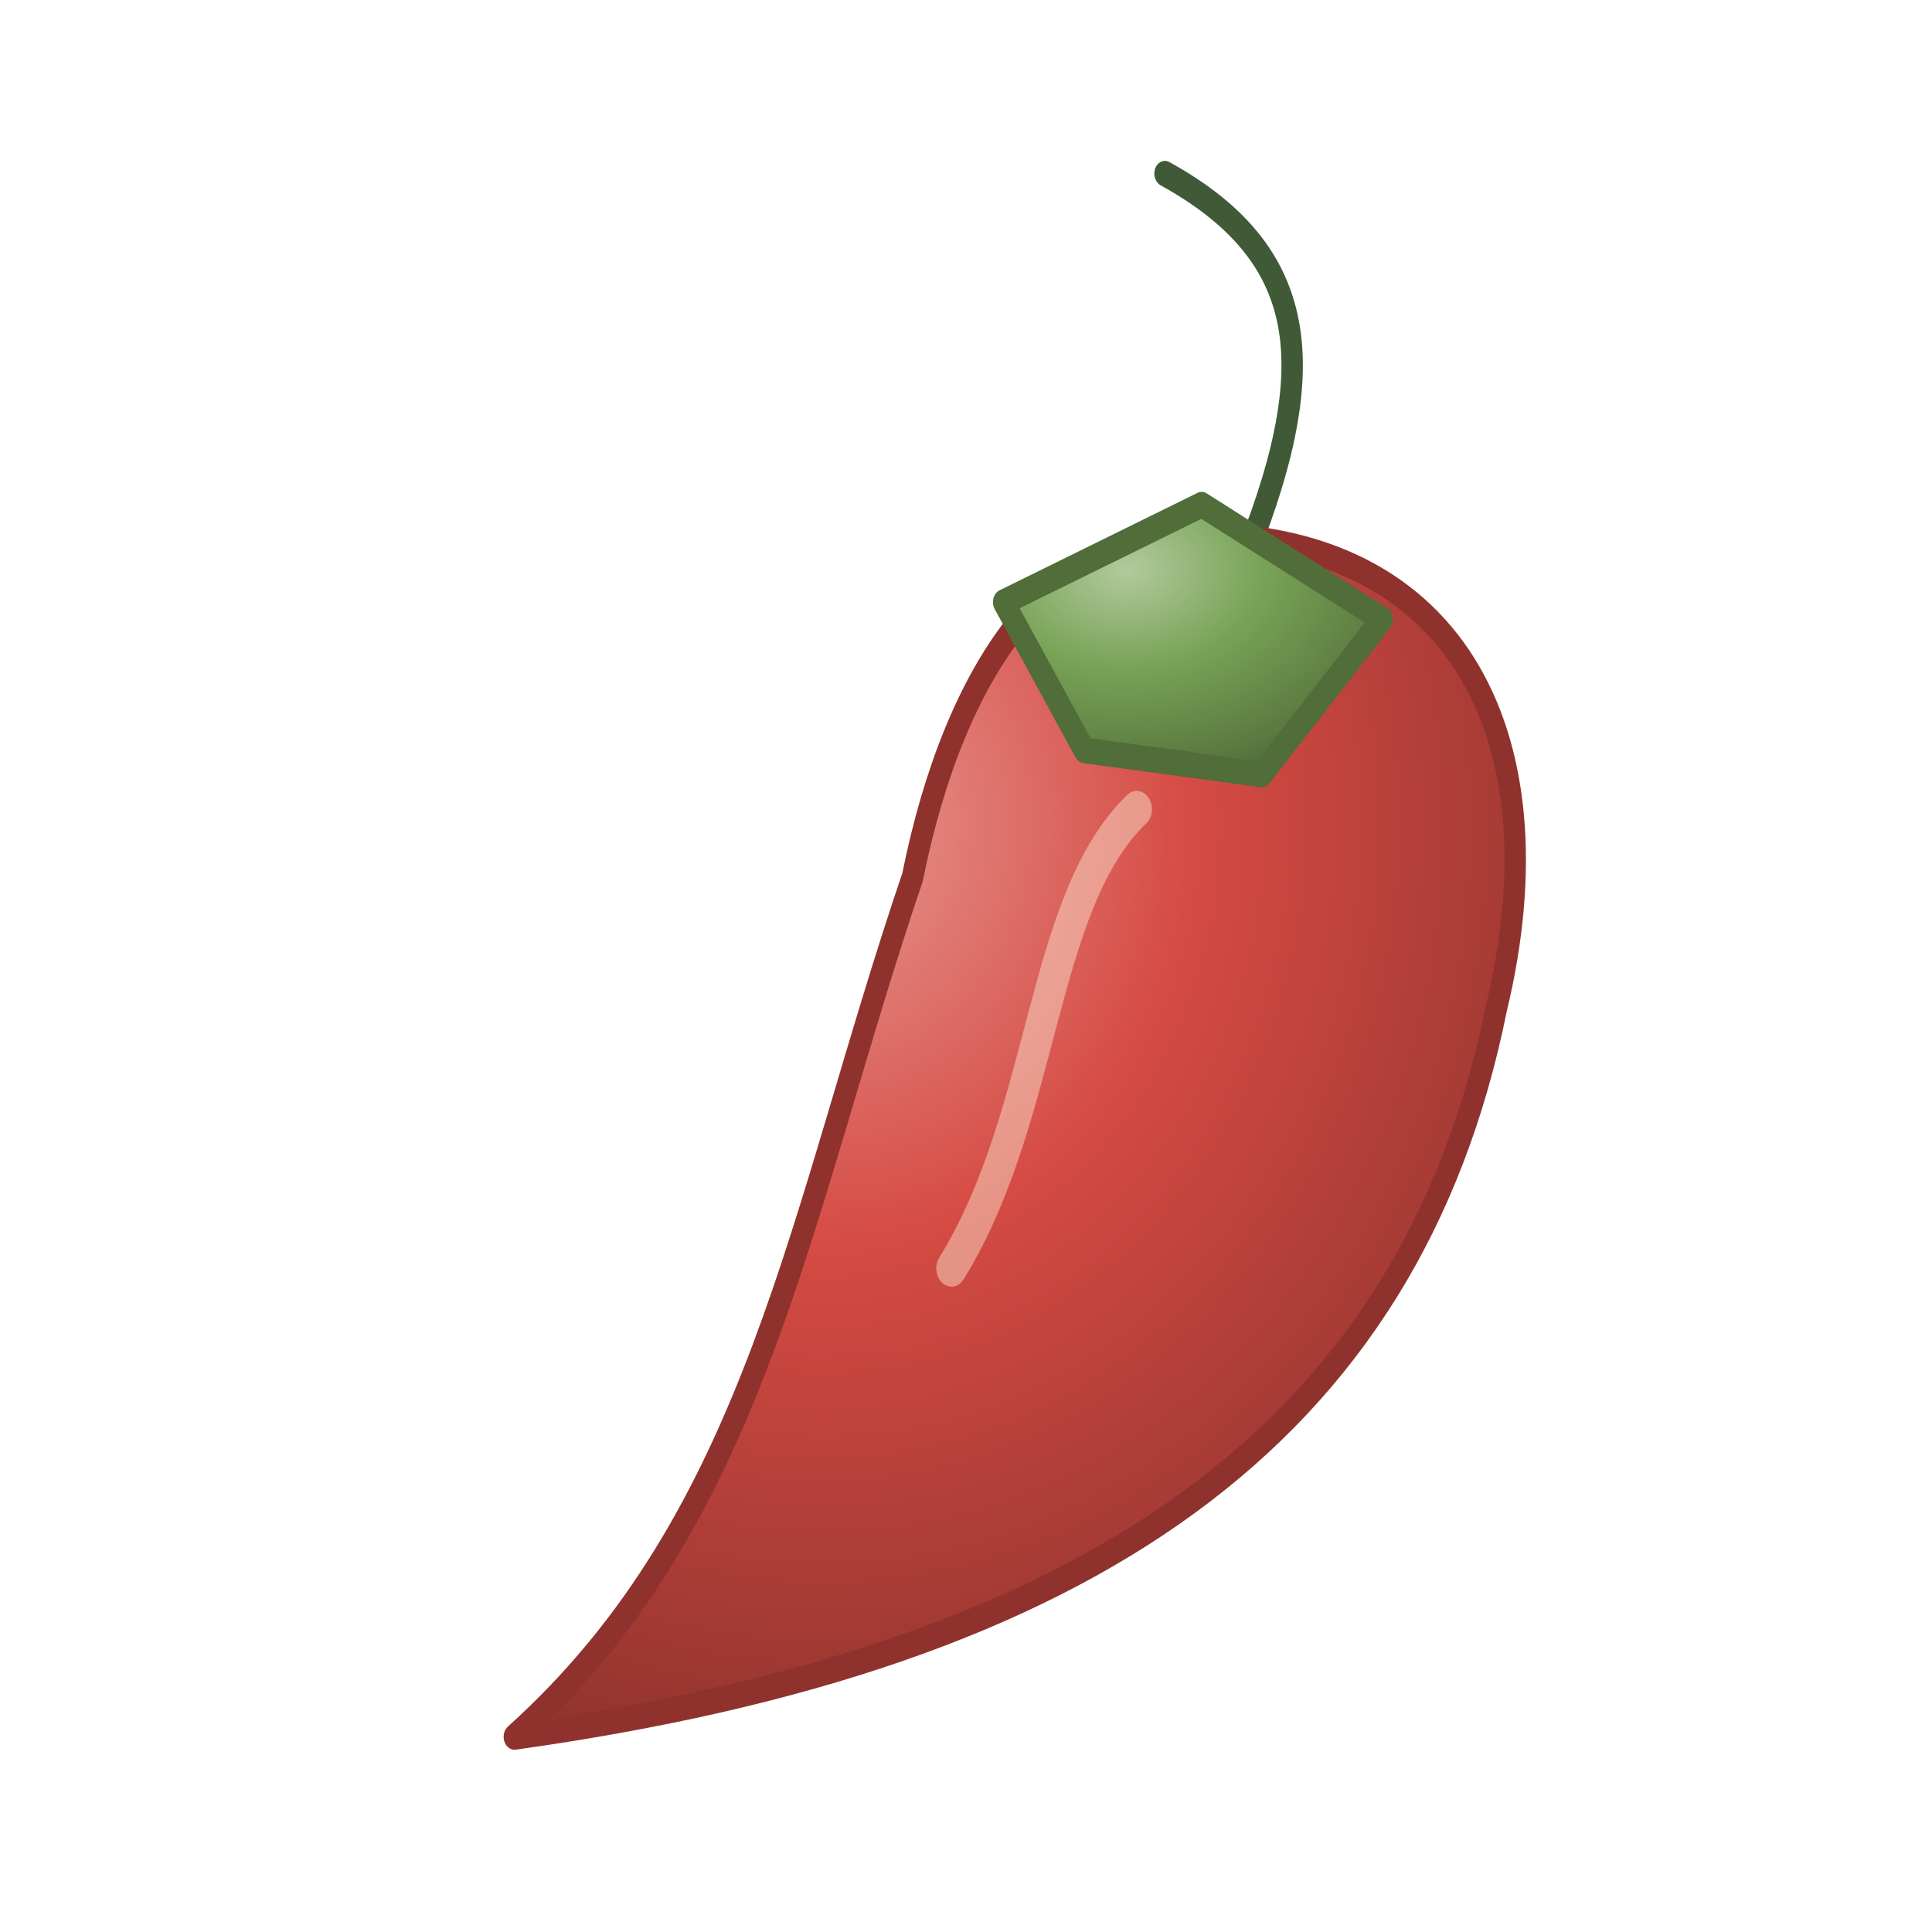
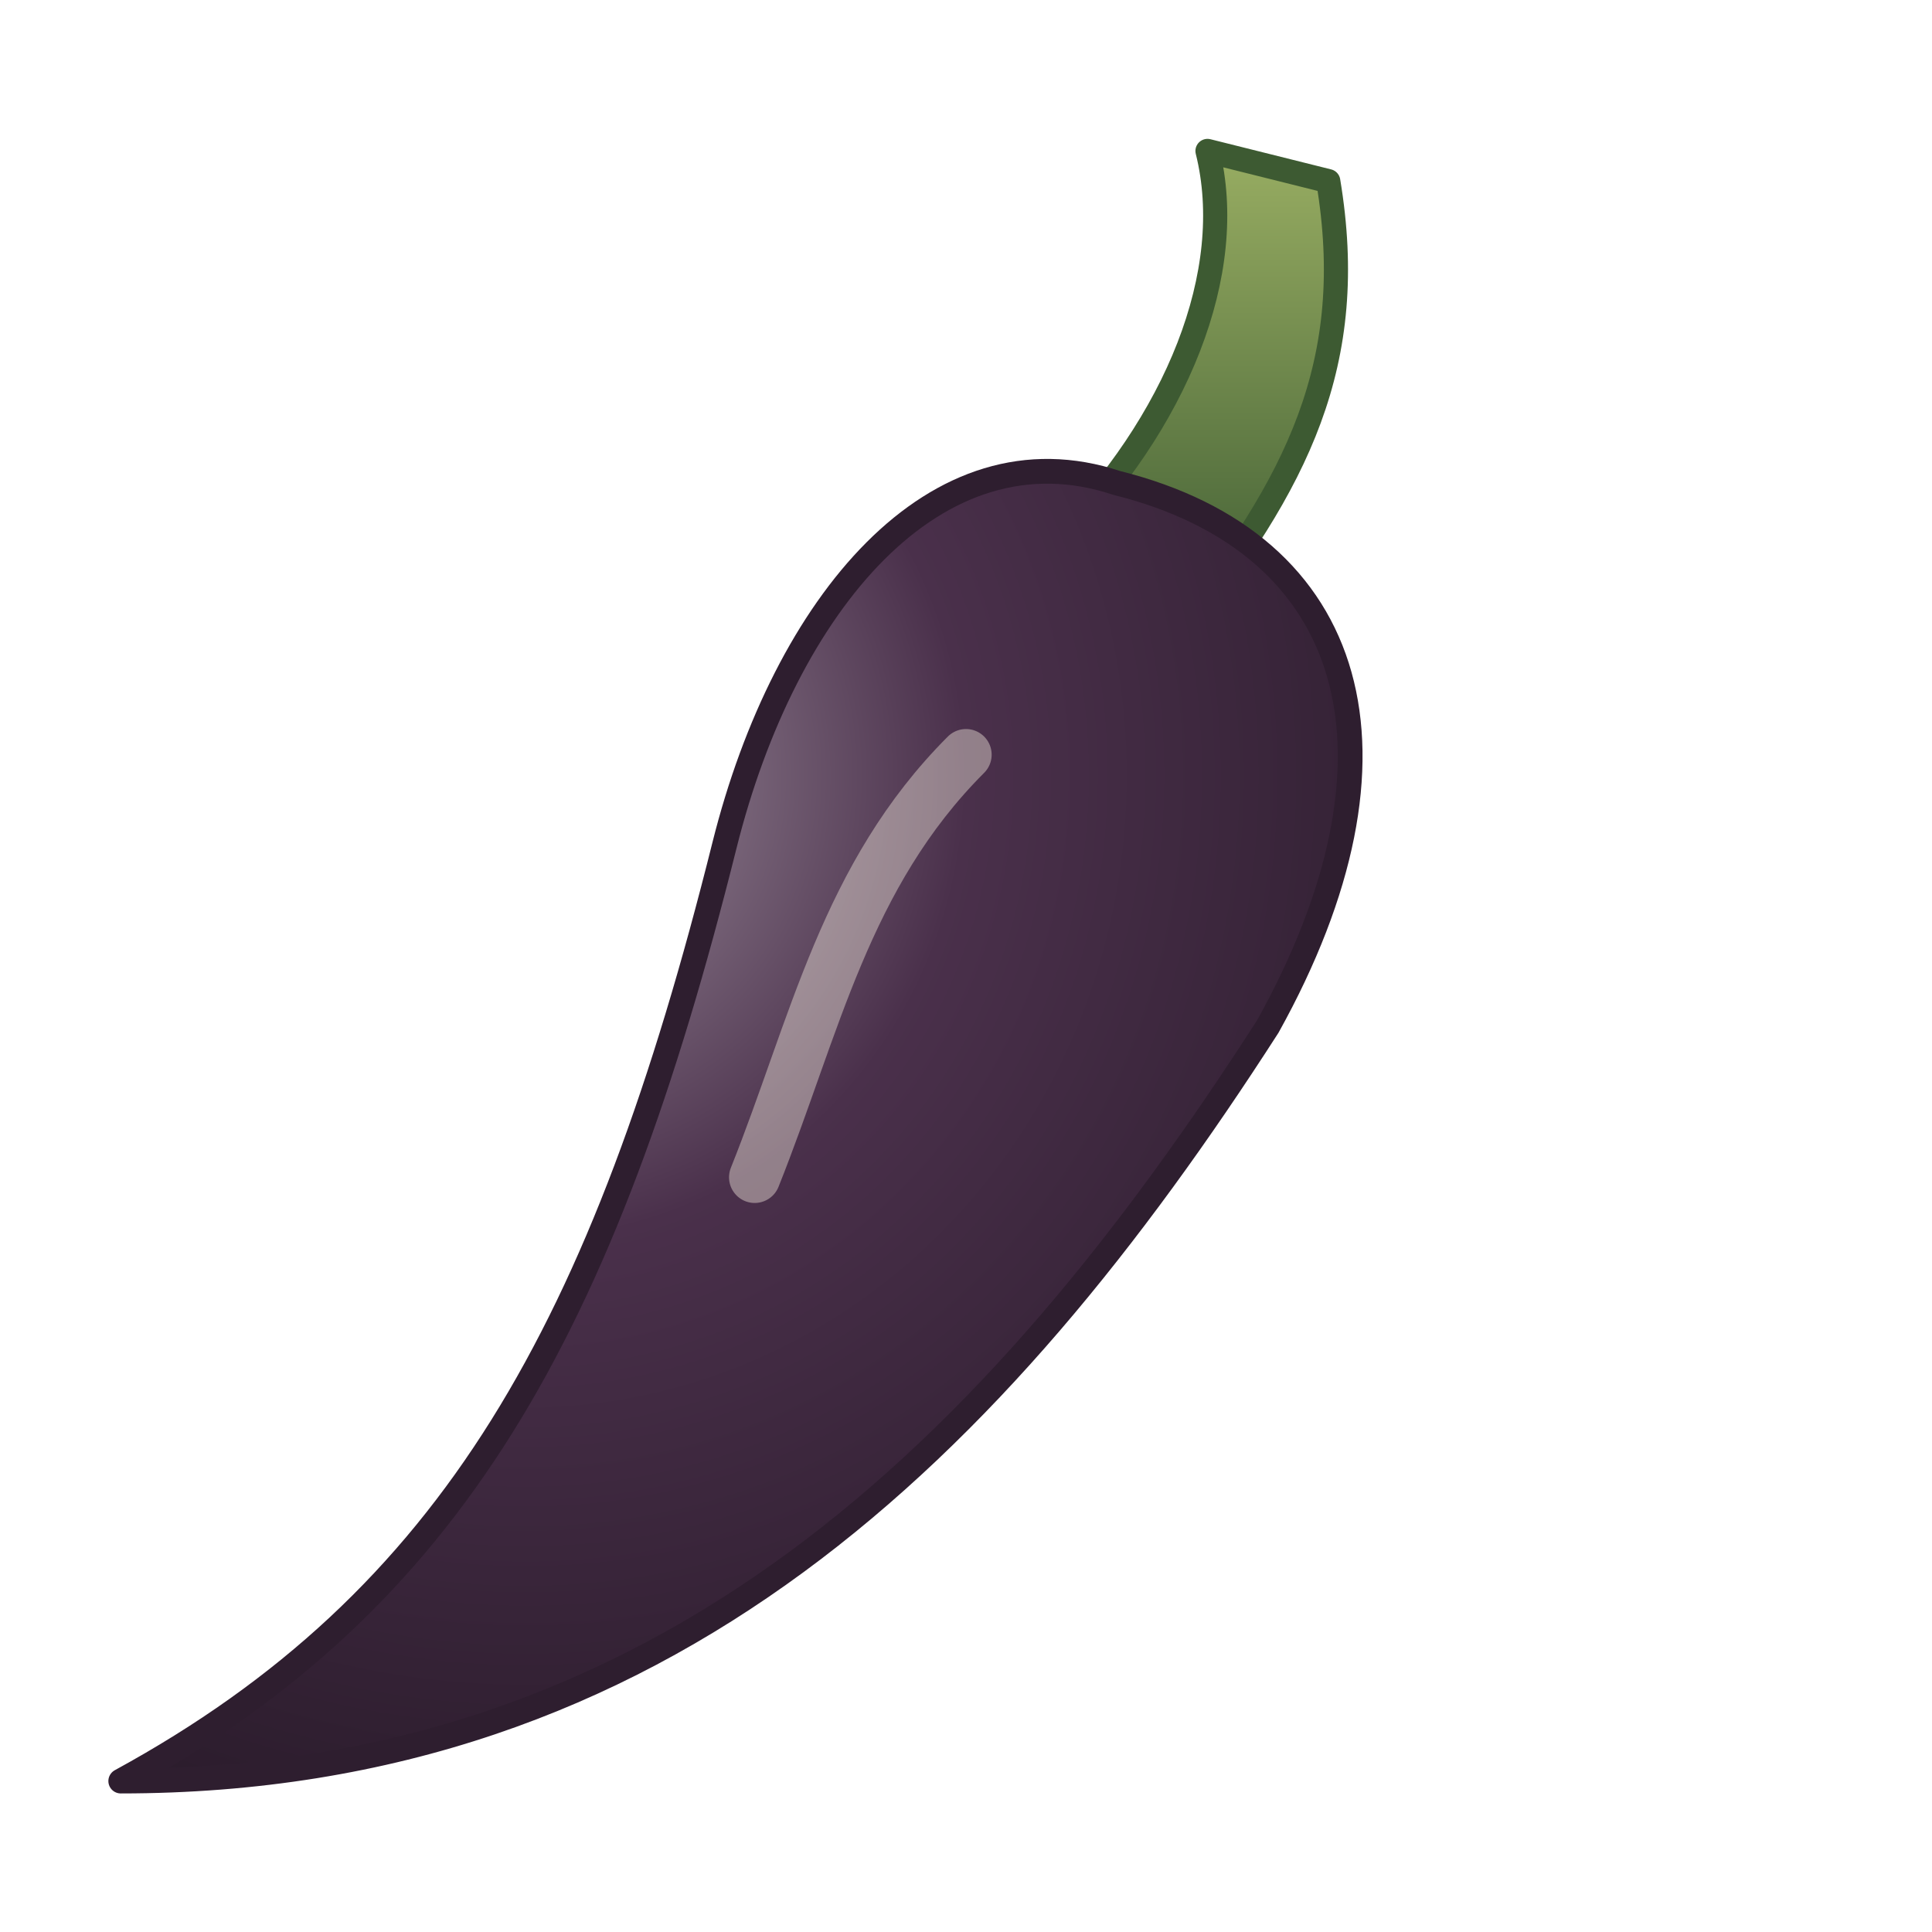
- <svg xmlns="http://www.w3.org/2000/svg" viewBox="0 0 64 64" role="img" aria-label="Shishito Blackout Chilli Seeds">
+ <svg xmlns="http://www.w3.org/2000/svg" viewBox="0 0 64 64" role="img">
  <defs>
-     <radialGradient id="shade0" cx="33%" cy="23%" r="86%">
-       <stop stop-color="#e79792" />
-       <stop offset=".42" stop-color="#d54b43" />
-       <stop offset="1" stop-color="#8a312c" />
+     <radialGradient id="pod" cx="33%" cy="23%" r="83%">
+       <stop stop-color="#a193a1" />
+       <stop offset=".43" stop-color="#4a304b" />
+       <stop offset="1" stop-color="#2b1c2c" />
    </radialGradient>
-     <radialGradient id="shade1" cx="33%" cy="23%" r="86%">
-       <stop stop-color="#b1ca9d" />
-       <stop offset=".42" stop-color="#78a356" />
-       <stop offset="1" stop-color="#4e6a38" />
-     </radialGradient>
+     <linearGradient id="stem" x2="0" y2="1">
+       <stop stop-color="#98ad62" />
+       <stop offset="1" stop-color="#3d5b32" />
+     </linearGradient>
  </defs>
-   <g transform="translate(32 32) rotate(-2) scale(0.8339 1) translate(-32 -32)" stroke="#405a37" stroke-width=".85" stroke-linecap="round" stroke-linejoin="round">
-     <path d="M43 20c4-7 4-11-2-14" fill="none" />
-     <path d="M41 18c11 0 15 7 12 16-4 14-17 21-40 23 10-7 12-17 17-28 2-7 6-11 11-11Z" fill="url(#shade0)" stroke="#8f322d" />
-     <path d="m34 20 8-3 7 4-5 5-7-1Z" fill="url(#shade1)" stroke="#506d3a" />
-     <path d="M39 27c-4 3-4 10-8 15" fill="none" stroke="#fff1dd" stroke-width="1.2" opacity=".44" stroke-linecap="round" />
+   <g stroke-linejoin="round" stroke-linecap="round">
+     <path d="M35 18c4-4 6-9 5-13l4 1c1 6-1 10-5 15Z" fill="url(#stem)" stroke="#3d5a32" stroke-width=".8" />
+     <path d="M37 16c-6-2-11 4-13 12-4 16-9 25-20 31 18 0 29-11 38-25 5-9 3-16-5-18Z" fill="url(#pod)" stroke="#2e1e2f" stroke-width=".82" />
+     <path d="M32 25c-4 4-5 9-7 14" fill="none" stroke="#fff7e8" stroke-width="1.7" opacity=".4" />
  </g>
</svg>
